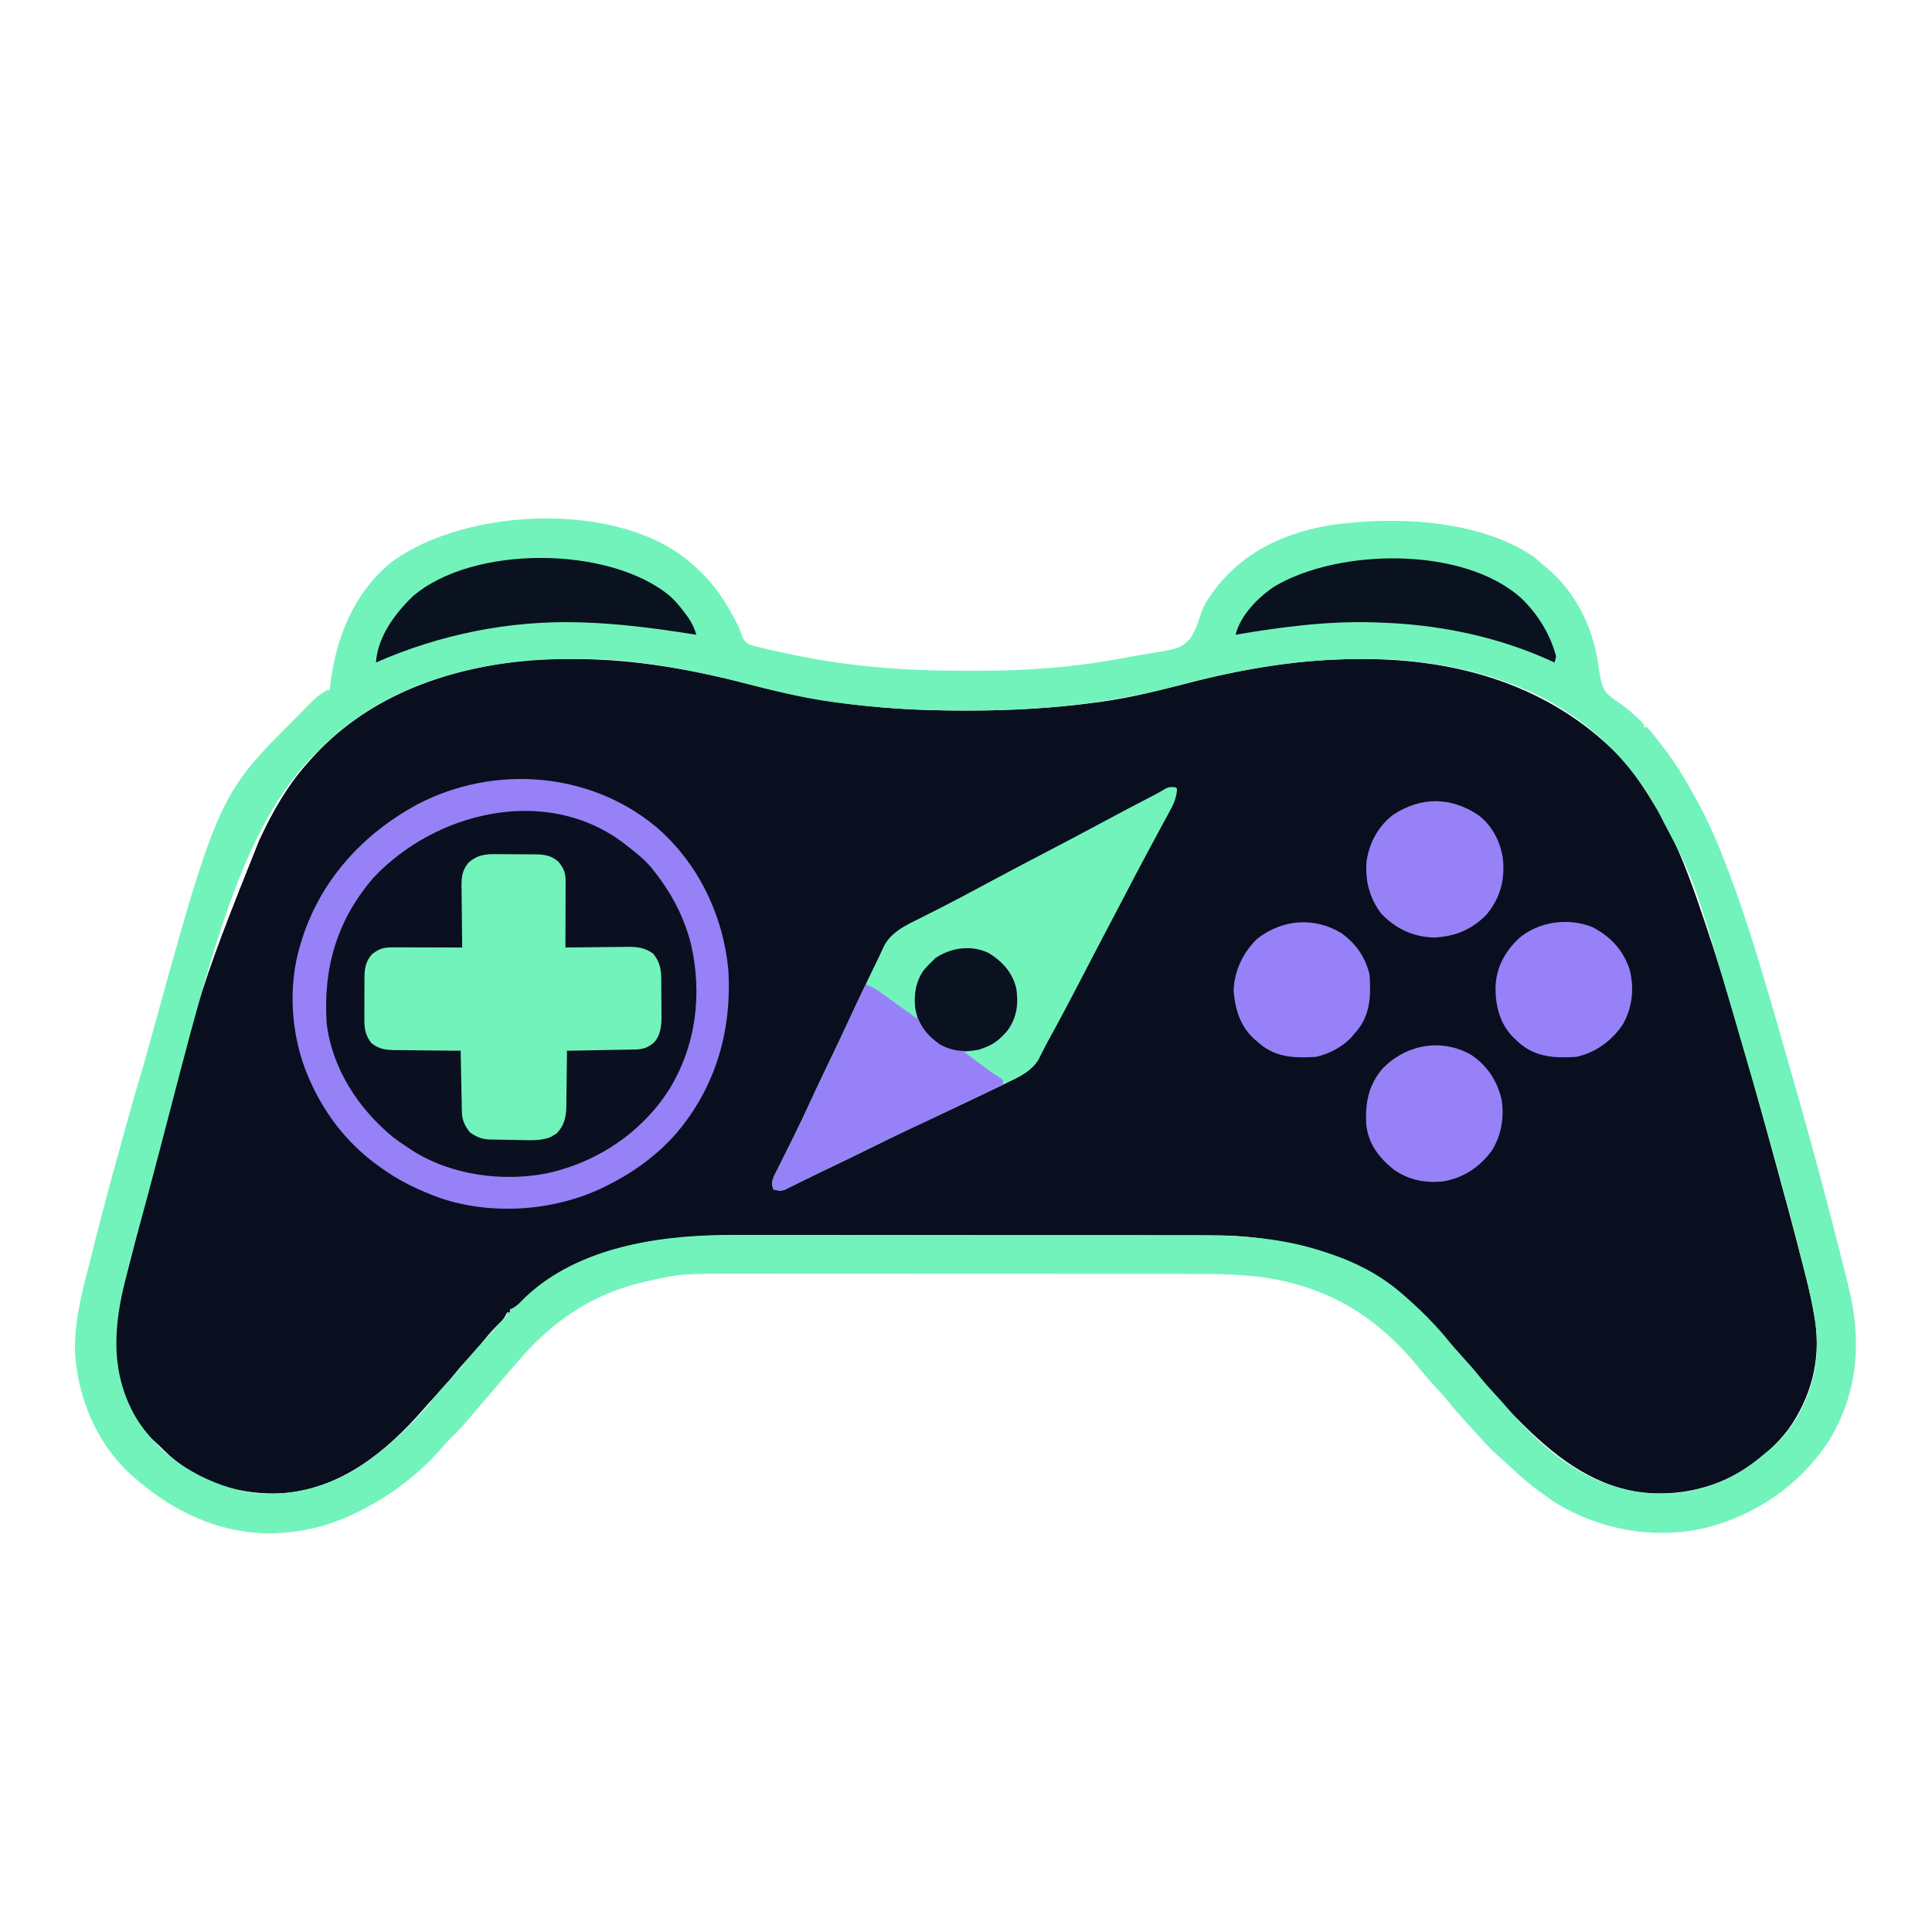
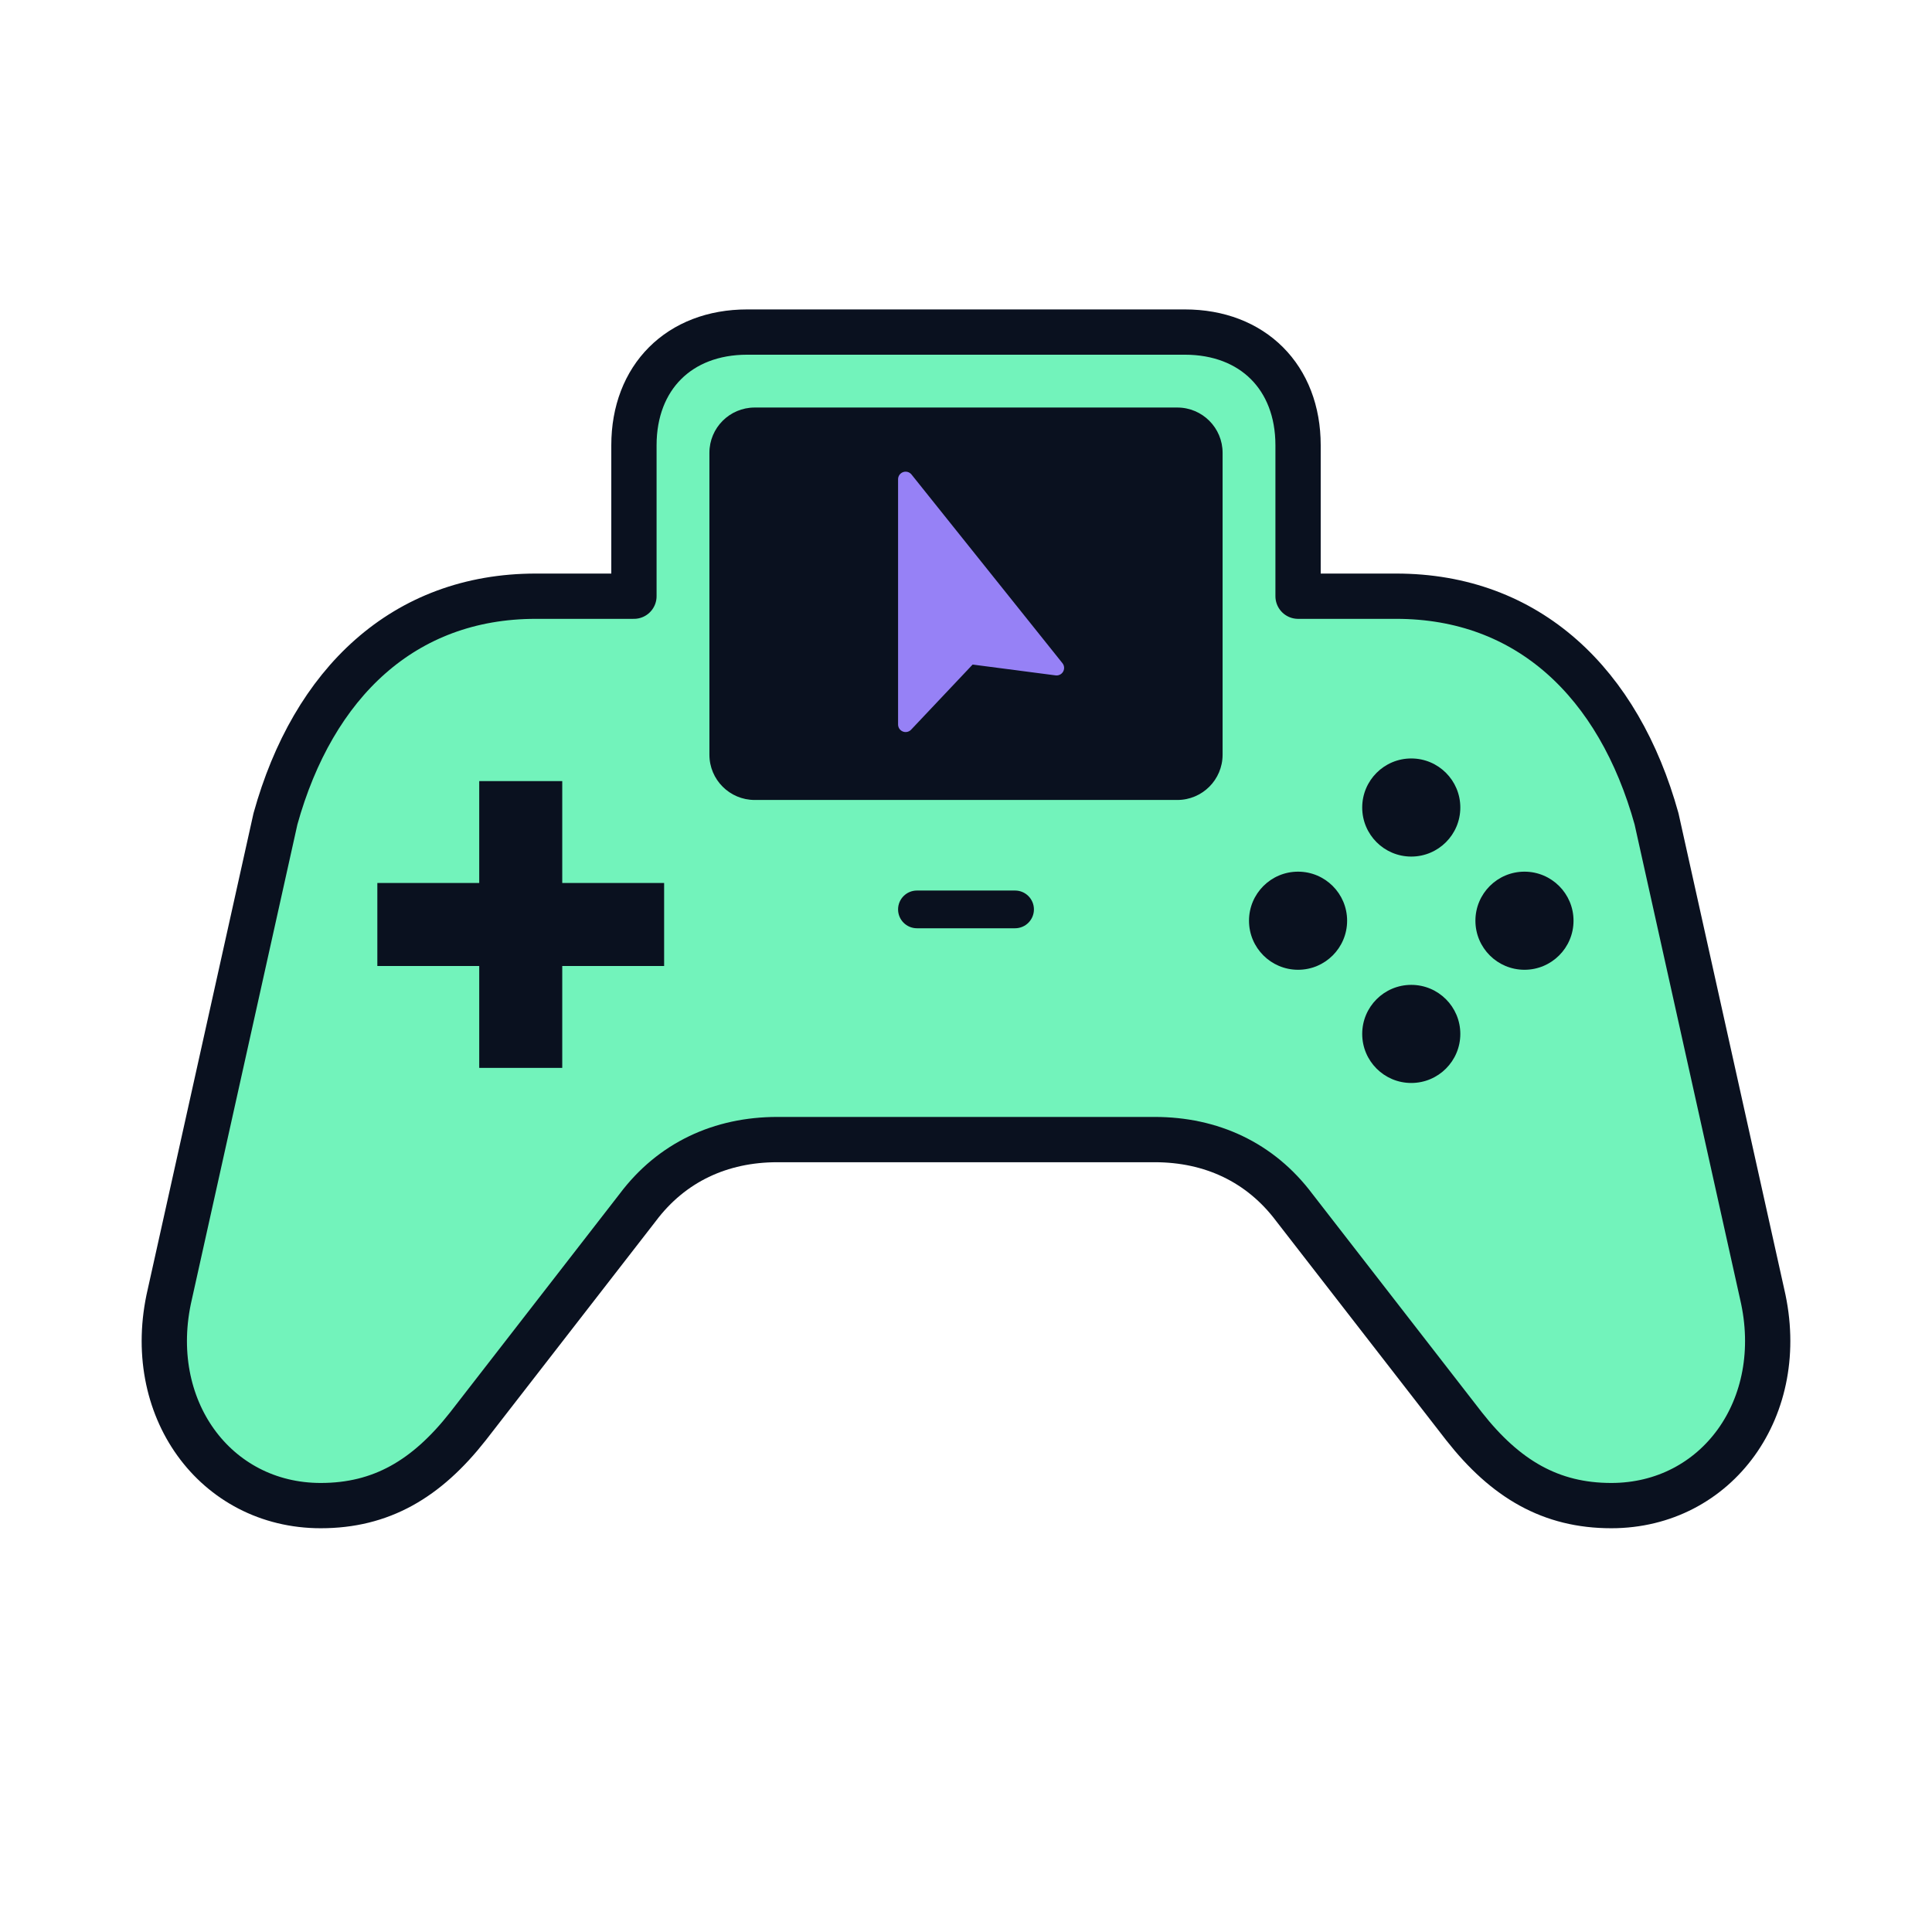
- <svg xmlns="http://www.w3.org/2000/svg" version="1.1" width="1254" height="1254" viewBox="0 0 1254 1254">
-   <path d="M0 0 C0.9 -0 1.8 -0 2.73 -0 C42.53 0.04 81.01 7.19 119.43 17.27 C150.48 25.38 181.64 30.23 213.69 32.25 C214.44 32.3 215.19 32.34 215.96 32.39 C229.43 33.21 242.88 33.45 256.38 33.44 C256.88 33.44 256.88 33.44 259.46 33.44 C286.69 33.4 313.69 31.89 340.69 28.25 C341.7 28.12 342.71 27.99 343.75 27.85 C364.66 25.02 385.02 19.64 405.43 14.41 C440.39 5.53 475.71 0.03 511.81 0 C512.69 -0 513.56 -0 514.46 -0 C576.27 0.07 634.94 17.16 679.23 61.54 C689.86 72.45 697.89 85.23 705.69 98.25 C706.06 98.87 706.42 99.48 706.8 100.11 C718.85 120.61 727.1 143.81 734.69 166.25 C735.1 167.47 735.52 168.7 735.95 169.96 C752.02 217.44 765.41 265.93 778.69 314.25 C779.01 315.42 779.33 316.58 779.66 317.78 C786.73 343.46 793.76 369.15 800.3 394.97 C800.75 396.78 801.21 398.59 801.68 400.39 C803.97 409.35 805.99 418.29 807.46 427.43 C807.58 428.18 807.7 428.94 807.83 429.72 C811.63 454.94 805.19 479.32 790.38 500.08 C784.42 507.94 777.61 514.36 769.69 520.25 C768.91 520.85 768.14 521.45 767.34 522.07 C745.96 537.98 719.74 543.93 693.43 540.82 C661.33 535.54 637.84 516.63 615.5 494.19 C614.65 493.34 613.8 492.49 612.92 491.62 C607.97 486.66 603.23 481.59 598.69 476.25 C597.73 475.13 596.76 474.02 595.8 472.9 C594.87 471.81 593.93 470.72 593 469.62 C592.49 469.03 591.98 468.44 591.46 467.83 C588.83 464.75 586.19 461.67 583.56 458.59 C578.42 452.56 573.25 446.58 567.92 440.73 C566.07 438.68 564.26 436.6 562.46 434.51 C527.61 394.67 483.61 378.09 431.51 374.46 C425.4 374.12 419.3 374.11 413.18 374.11 C411.77 374.11 410.37 374.1 408.96 374.1 C405.14 374.09 401.31 374.09 397.49 374.09 C393.35 374.09 389.21 374.08 385.07 374.07 C376.03 374.06 367 374.05 357.96 374.05 C352.3 374.05 346.65 374.04 340.99 374.04 C325.29 374.03 309.58 374.02 293.88 374.01 C292.87 374.01 291.87 374.01 290.84 374.01 C289.83 374.01 288.82 374.01 287.79 374.01 C285.75 374.01 283.72 374.01 281.68 374.01 C281.17 374.01 281.17 374.01 278.62 374.01 C262.28 374.01 245.94 373.99 229.61 373.96 C212.78 373.94 195.95 373.93 179.12 373.93 C169.7 373.93 160.27 373.92 150.85 373.9 C142.82 373.89 134.78 373.88 126.75 373.89 C122.66 373.89 118.58 373.89 114.5 373.88 C63.59 373.71 7.24 378.88 -31.1 416.32 C-33.68 418.83 -35.95 420.9 -39.31 422.25 C-39.31 422.91 -39.31 423.57 -39.31 424.25 C-39.97 424.25 -40.63 424.25 -41.31 424.25 C-41.57 424.84 -41.83 425.42 -42.09 426.03 C-43.42 428.45 -44.86 429.93 -46.88 431.81 C-50.03 434.89 -52.87 438.06 -55.62 441.5 C-58.89 445.56 -62.26 449.44 -65.81 453.25 C-69.26 456.96 -72.58 460.74 -75.75 464.69 C-79.61 469.48 -83.68 474 -87.89 478.48 C-90.52 481.3 -93.1 484.14 -95.61 487.06 C-119.44 514.41 -149.04 538.57 -186.63 541.43 C-213.47 542.94 -239.91 535.12 -260.15 517.11 C-262.58 514.87 -264.94 512.56 -267.31 510.25 C-268.04 509.6 -268.77 508.94 -269.52 508.27 C-285 493.98 -294.34 471 -295.31 450.25 C-295.34 449.8 -295.34 449.8 -295.51 447.51 C-296.27 428.44 -290.55 408.84 -285.88 390.5 C-285.6 389.43 -285.33 388.35 -285.05 387.25 C-242.38 218.58 -242.38 218.58 -202.31 118.25 C-201.91 117.38 -201.51 116.52 -201.09 115.63 C-193.12 98.65 -183.82 82.31 -171.31 68.25 C-170.59 67.41 -169.86 66.58 -169.11 65.72 C-133.58 25.47 -83.9 6.91 -31.31 1.25 C-30.44 1.15 -29.57 1.06 -28.68 0.96 C-19.13 0.03 -9.58 0.01 0 0 Z " fill="#090F1E" transform="translate(370.3125,427.75)" />
-   <path d="M0 0 C0.83 0.71 1.67 1.43 2.53 2.16 C13.65 11.91 21.21 22.65 28.19 35.62 C28.51 36.22 28.83 36.82 29.16 37.43 C29.47 38.03 29.78 38.62 30.11 39.23 C30.43 39.83 30.75 40.43 31.08 41.04 C32 43 32 43 32.73 45.33 C33.94 48.97 34.83 51.34 38.25 53.27 C41.25 54.29 44.22 55.02 47.31 55.69 C48.45 55.96 49.59 56.24 50.76 56.52 C54.5 57.4 58.24 58.21 62 59 C63.29 59.27 64.58 59.55 65.9 59.83 C102.13 67.49 138.07 70.38 175.03 70.32 C178.08 70.31 181.14 70.32 184.19 70.34 C217.3 70.53 249.88 68.2 282.42 61.87 C285.54 61.26 288.67 60.72 291.81 60.22 C318.02 55.97 318.02 55.97 324.39 49.62 C328.08 44.12 330.02 38.14 331.97 31.86 C333.59 27.35 336.11 23.66 338.94 19.81 C339.44 19.13 339.94 18.44 340.46 17.74 C359.52 -7.44 386.76 -19.67 417.39 -24.42 C458.46 -30 511.35 -27.73 547.07 -3.96 C549.48 -2.06 551.74 -0.08 554 2 C554.8 2.65 555.6 3.3 556.43 3.97 C574.04 18.65 585.56 41.56 588.99 64.06 C591.98 83.26 591.98 83.26 601.4 90.16 C602.64 91.02 603.88 91.86 605.14 92.7 C608.29 94.9 611.06 97.51 613.88 100.12 C614.39 100.59 614.91 101.05 615.44 101.53 C616.67 102.64 617.84 103.82 619 105 C619 105.66 619 106.32 619 107 C619.66 107 620.32 107 621 107 C624.26 110.44 627.1 114.26 630 118 C630.44 118.56 630.87 119.11 631.32 119.69 C639.24 129.88 645.83 140.68 652 152 C652.33 152.6 652.66 153.2 653 153.82 C658.67 164.16 663.67 174.61 668.06 185.56 C668.37 186.33 668.68 187.1 669 187.89 C682.9 222.44 693.64 258.26 704 294 C704.19 294.65 704.38 295.31 704.57 295.98 C706.74 303.46 708.87 310.95 710.99 318.45 C712.07 322.24 713.16 326.02 714.25 329.81 C727.18 374.54 739.28 419.55 750.47 464.75 C750.86 466.3 751.24 467.84 751.63 469.39 C760.38 504.13 758.33 537.77 739.84 568.96 C721.33 598.31 691.23 619 657.68 627 C625.3 634.2 591.12 628.01 562.7 611.03 C559.74 609.09 556.86 607.08 554 605 C553.03 604.31 552.06 603.63 551.05 602.92 C543.69 597.59 537.11 591.65 530.52 585.42 C528.31 583.35 526.02 581.37 523.75 579.38 C519.68 575.72 516.02 571.84 512.41 567.73 C510.17 565.19 507.87 562.7 505.55 560.23 C500.57 554.89 495.85 549.44 491.28 543.75 C488.34 540.2 485.21 536.84 482.07 533.47 C479.18 530.35 476.46 527.14 473.81 523.81 C445.54 488.79 412.3 468.75 367.2 463.51 C356.33 462.42 345.57 461.85 334.64 461.87 C333.24 461.86 331.83 461.86 330.43 461.86 C326.62 461.85 322.8 461.85 318.98 461.85 C314.85 461.85 310.72 461.85 306.59 461.84 C298.51 461.84 290.43 461.83 282.35 461.83 C275.78 461.83 269.2 461.83 262.63 461.83 C243.95 461.82 225.27 461.81 206.58 461.81 C206.08 461.81 206.08 461.81 203.54 461.81 C202.53 461.81 201.52 461.81 200.49 461.81 C184.19 461.82 167.89 461.81 151.6 461.79 C134.83 461.78 118.05 461.77 101.28 461.77 C91.88 461.77 82.48 461.77 73.08 461.76 C65.07 461.75 57.07 461.75 49.06 461.75 C44.98 461.76 40.91 461.76 36.83 461.75 C-5.65 461.66 -5.65 461.66 -26.12 466.19 C-27.12 466.4 -28.11 466.62 -29.13 466.84 C-63.93 474.74 -90.21 492.93 -113 520 C-113.89 521.04 -114.78 522.07 -115.66 523.11 C-119.28 527.32 -122.89 531.54 -126.51 535.76 C-129.48 539.24 -132.46 542.71 -135.44 546.18 C-136.51 547.43 -137.59 548.69 -138.66 549.94 C-150.11 563.33 -150.11 563.33 -156.11 569.11 C-157.93 570.93 -159.6 572.81 -161.26 574.77 C-175.76 591.44 -193.36 604.97 -213 615 C-213.64 615.33 -214.29 615.66 -214.95 616 C-231.26 624.21 -248.71 629.19 -267 630 C-267.88 630.05 -268.77 630.11 -269.68 630.16 C-304.56 631.29 -336.6 615.89 -362 593 C-362.73 592.36 -363.45 591.71 -364.2 591.05 C-385.58 571.02 -397.68 541.6 -399.29 512.71 C-399.92 491.79 -394.16 471.44 -389.03 451.35 C-388.49 449.22 -387.96 447.1 -387.42 444.98 C-381.95 423.3 -376.25 401.7 -370.17 380.18 C-369.02 376.07 -367.89 371.96 -366.76 367.84 C-363.7 356.63 -360.59 345.45 -357.2 334.33 C-355.66 329.27 -354.21 324.2 -352.8 319.11 C-306.59 151.44 -306.59 151.44 -256 101 C-255.15 100.13 -254.3 99.25 -253.42 98.35 C-242.45 87.15 -242.45 87.15 -236 83 C-235.34 83 -234.68 83 -234 83 C-233.96 82.57 -233.96 82.57 -233.74 80.39 C-230.13 49.08 -218.31 19.27 -193.16 -0.72 C-144.68 -35.7 -46.52 -40.03 0 0 Z M-238 119 C-238.8 119.75 -239.59 120.49 -240.41 121.26 C-299.64 177.87 -315.98 280.29 -360 440 C-360.23 440.9 -360.47 441.79 -360.71 442.72 C-362.12 448.14 -363.53 453.57 -364.91 459 C-365.33 460.66 -365.76 462.32 -366.19 463.98 C-374.29 495.31 -376.73 525.4 -360.09 554.57 C-345.57 578.94 -321 594.87 -294 602 C-269.06 608.28 -241.75 602.67 -219.62 590.19 C-198.62 577.49 -179.25 558.92 -164.17 539.67 C-161.58 536.48 -158.81 533.5 -156 530.5 C-151.54 525.74 -147.37 520.84 -143.29 515.76 C-139.87 511.63 -136.22 507.73 -132.58 503.8 C-129.81 500.79 -127.11 497.72 -124.44 494.62 C-123.21 493.23 -121.89 491.92 -120.56 490.62 C-119 489 -119 489 -119 487 C-118.34 487 -117.68 487 -117 487 C-117 486.34 -117 485.68 -117 485 C-116.41 484.74 -115.82 484.49 -115.22 484.22 C-112.8 482.89 -111.37 481.47 -109.5 479.44 C-76.5 445.83 -23.73 437.06 21.24 436.64 C27.17 436.6 33.1 436.6 39.03 436.62 C43.17 436.63 47.31 436.62 51.45 436.62 C59.52 436.61 67.59 436.61 75.66 436.63 C85.09 436.64 94.52 436.64 103.95 436.64 C120.79 436.63 137.63 436.64 154.47 436.66 C170.75 436.68 187.03 436.69 203.31 436.68 C221.12 436.68 238.93 436.68 256.74 436.69 C258.64 436.69 260.54 436.69 262.45 436.69 C263.38 436.69 264.32 436.69 265.29 436.7 C271.83 436.7 278.38 436.7 284.93 436.7 C292.93 436.69 300.92 436.7 308.91 436.71 C312.98 436.72 317.04 436.73 321.11 436.72 C342.46 436.7 363.81 436.92 384.88 440.81 C385.82 440.98 386.76 441.15 387.74 441.33 C396.36 442.95 404.69 445.19 413 448 C413.32 448.11 413.32 448.11 414.97 448.65 C431.28 454.08 446.8 461.92 460 473 C460.78 473.65 461.55 474.3 462.35 474.96 C473.67 484.83 484.63 495.57 493.9 507.39 C496.31 510.38 498.88 513.19 501.5 516 C504.97 519.73 508.3 523.52 511.5 527.5 C515.55 532.53 519.83 537.26 524.23 541.98 C526.27 544.19 528.25 546.44 530.21 548.72 C542.32 562.6 555.51 575.92 571 586 C571.63 586.41 572.25 586.82 572.9 587.25 C595.22 601.6 622.67 607.66 648.88 602.81 C651.26 602.25 653.64 601.65 656 601 C657.22 600.67 658.44 600.34 659.69 600 C674.33 595.59 686.55 588.07 698 578 C698.61 577.54 699.21 577.07 699.84 576.59 C716.58 563.67 727.79 540.64 730.61 519.99 C731.69 510.14 731.44 500.27 729.86 490.5 C729.73 489.69 729.6 488.88 729.47 488.05 C727.57 476.85 724.73 465.87 721.94 454.88 C721.79 454.28 721.79 454.28 721.03 451.26 C708.23 400.52 693.68 350.22 679 300 C678.72 299.04 678.44 298.07 678.15 297.08 C651.41 205.53 651.41 205.53 632 169 C631.37 167.76 630.75 166.52 630.12 165.27 C609.71 125.11 575.19 94.64 533 79 C532.29 78.73 531.58 78.46 530.85 78.19 C510.38 70.54 488.69 66.25 467 64 C466.13 63.91 465.26 63.81 464.36 63.71 C455 62.81 445.64 62.76 436.25 62.75 C435.37 62.75 434.5 62.75 433.6 62.75 C392.42 62.8 352.57 70.4 312.89 80.86 C269.51 92.25 225.14 96.23 180.38 96.19 C179.36 96.19 178.34 96.19 177.29 96.19 C149.72 96.15 122.34 94.71 95 91 C93.99 90.87 92.98 90.74 91.94 90.6 C71.01 87.76 50.61 82.38 30.17 77.16 C6.02 71.04 -18.19 66.41 -43 64 C-43.48 63.95 -43.48 63.95 -45.93 63.71 C-55.8 62.84 -65.66 62.76 -75.56 62.75 C-76.46 62.75 -77.36 62.75 -78.29 62.75 C-136.14 62.82 -195.69 77.56 -238 119 Z " fill="#72F3BB" transform="translate(448,365)" />
-   <path d="M0 0 C0.61 0.47 1.22 0.93 1.84 1.41 C23.14 17.83 34.34 47.81 38.25 73.5 C41.91 104.69 34.65 135.56 16 161 C12.59 165.26 8.83 169.12 5 173 C4.32 173.76 3.64 174.53 2.94 175.32 C-11.02 190.55 -32.15 201.05 -52 206 C-53.09 206.3 -54.18 206.6 -55.3 206.9 C-85.62 213.98 -118.22 208.5 -145 193 C-171.86 176.16 -191.64 150.71 -199.44 119.81 C-206.19 89.31 -199.26 58.18 -183 32 C-179.95 27.44 -176.54 23.19 -173 19 C-172.57 18.49 -172.15 17.98 -171.71 17.45 C-151.69 -6.31 -121.05 -23.05 -90.1 -26.71 C-56.76 -29.37 -25.51 -22.49 0 0 Z " fill="#0A101F" transform="translate(413,554)" />
-   <path d="M0 0 C0.33 0.33 0.66 0.66 1 1 C0.65 6.91 -1.28 11.07 -4.12 16.19 C-4.56 16.99 -5 17.8 -5.44 18.63 C-6.42 20.43 -7.4 22.23 -8.38 24.02 C-11.08 28.99 -13.75 33.97 -16.41 38.95 C-17.38 40.76 -18.35 42.56 -19.32 44.37 C-24.84 54.67 -30.25 65.02 -35.64 75.4 C-37.75 79.44 -39.87 83.47 -42 87.5 C-45.62 94.37 -49.22 101.24 -52.81 108.12 C-53.31 109.08 -53.81 110.04 -54.33 111.03 C-56.97 116.1 -59.61 121.17 -62.23 126.25 C-68.46 138.29 -74.8 150.27 -81.35 162.14 C-82.97 165.09 -84.55 168.04 -86.06 171.05 C-86.64 172.19 -87.22 173.33 -87.81 174.5 C-88.27 175.44 -88.73 176.38 -89.21 177.34 C-93.53 183.75 -99.82 187.26 -106.67 190.5 C-107.08 190.7 -107.08 190.7 -109.16 191.72 C-111.83 193.01 -114.51 194.29 -117.19 195.56 C-119.06 196.47 -120.93 197.37 -122.81 198.27 C-133.8 203.57 -144.85 208.75 -155.95 213.84 C-170.31 220.46 -184.47 227.5 -198.66 234.47 C-199.13 234.7 -199.13 234.7 -201.52 235.87 C-202.45 236.32 -203.37 236.78 -204.33 237.25 C-212.89 241.44 -221.47 245.58 -230.09 249.66 C-233.7 251.37 -237.28 253.13 -240.85 254.91 C-241.82 255.38 -242.79 255.86 -243.79 256.35 C-245.62 257.25 -247.45 258.17 -249.27 259.09 C-250.08 259.49 -250.89 259.89 -251.73 260.3 C-252.43 260.65 -253.14 261.01 -253.87 261.37 C-256.55 262.16 -258.34 261.72 -261 261 C-262.24 257.48 -262.01 256.03 -260.67 252.48 C-260 251.11 -259.31 249.76 -258.62 248.4 C-258.25 247.66 -257.89 246.93 -257.51 246.17 C-256.72 244.58 -255.93 242.99 -255.13 241.41 C-253.44 238.07 -251.78 234.71 -250.11 231.36 C-249.27 229.66 -248.43 227.96 -247.59 226.27 C-243.99 219.03 -240.56 211.72 -237.19 204.38 C-233.05 195.37 -228.82 186.42 -224.5 177.5 C-220.1 168.41 -215.79 159.29 -211.56 150.12 C-206.94 140.12 -202.23 130.17 -197.44 120.25 C-197.14 119.64 -196.85 119.03 -196.54 118.39 C-195.17 115.56 -193.79 112.73 -192.4 109.9 C-191.56 108.17 -190.75 106.42 -189.99 104.65 C-185.32 94 -175.09 89.61 -165.19 84.69 C-163.88 84.02 -162.57 83.36 -161.26 82.69 C-158.67 81.38 -156.08 80.07 -153.49 78.77 C-149.12 76.55 -144.77 74.29 -140.44 72 C-140.08 71.81 -140.08 71.81 -138.24 70.84 C-130.62 66.82 -123.03 62.73 -115.44 58.65 C-104.53 52.8 -93.57 47.05 -82.58 41.34 C-70.15 34.88 -57.79 28.29 -45.45 21.66 C-36.07 16.62 -26.65 11.66 -17.19 6.77 C-13.75 4.98 -10.35 3.22 -7.04 1.19 C-4.53 -0.27 -2.86 -0.32 0 0 Z " fill="#72F3BB" transform="translate(763,511)" />
-   <path d="M0 0 C0.46 -0 0.46 -0 2.81 -0 C4.77 0.01 6.72 0.02 8.67 0.05 C11.65 0.09 14.62 0.09 17.6 0.09 C19.51 0.1 21.41 0.11 23.31 0.12 C24.2 0.13 25.08 0.13 25.99 0.13 C31.77 0.24 36.23 1.04 40.67 5.09 C43.94 9.3 45.15 12.07 45.14 17.34 C45.14 18.3 45.14 19.26 45.14 20.25 C45.13 21.29 45.13 22.32 45.12 23.39 C45.12 23.92 45.12 23.92 45.12 26.6 C45.11 30 45.1 33.39 45.09 36.78 C45.08 39.08 45.08 41.38 45.07 43.68 C45.06 49.32 45.04 54.96 45.02 60.59 C45.62 60.58 46.22 60.58 46.83 60.57 C53.06 60.48 59.29 60.42 65.52 60.37 C67.84 60.35 70.16 60.33 72.48 60.29 C75.83 60.24 79.18 60.22 82.52 60.2 C83.55 60.18 84.58 60.16 85.65 60.14 C91.9 60.14 96.88 60.83 102.02 64.59 C106.62 70.37 107.19 74.97 107.23 82.14 C107.23 82.98 107.24 83.82 107.24 84.69 C107.25 86.47 107.26 88.26 107.26 90.04 C107.27 92.75 107.3 95.46 107.34 98.17 C107.34 99.91 107.35 101.65 107.35 103.39 C107.36 104.19 107.38 104.99 107.39 105.82 C107.37 111.65 106.7 117.64 102.61 122.16 C98.58 125.65 95.39 126.71 90.18 126.8 C89.69 126.81 89.69 126.81 87.21 126.86 C86.68 126.87 86.68 126.87 84.01 126.91 C82.93 126.93 81.84 126.95 80.73 126.97 C77.26 127.04 73.8 127.1 70.34 127.16 C67.99 127.2 65.64 127.24 63.29 127.29 C57.54 127.39 51.78 127.5 46.02 127.59 C46.02 128.24 46.02 128.24 46 131.51 C45.96 136.32 45.89 141.14 45.82 145.95 C45.79 148.03 45.77 150.11 45.75 152.19 C45.73 155.19 45.68 158.19 45.63 161.19 C45.63 162.11 45.63 163.03 45.63 163.98 C45.48 170.75 44.13 176.58 39.13 181.43 C38.5 181.8 37.86 182.16 37.21 182.53 C36.9 182.72 36.9 182.72 35.32 183.68 C29.71 185.91 23.65 185.73 17.71 185.61 C16.94 185.6 16.17 185.59 15.37 185.57 C13.75 185.54 12.12 185.5 10.5 185.46 C8.03 185.41 5.56 185.38 3.09 185.35 C1.51 185.31 -0.08 185.28 -1.66 185.24 C-2.39 185.23 -3.12 185.23 -3.87 185.23 C-9.27 185.05 -12.51 183.66 -16.98 180.59 C-20.38 176.21 -22.07 172.74 -22.18 167.21 C-22.19 166.77 -22.19 166.77 -22.24 164.55 C-22.26 163.6 -22.28 162.65 -22.29 161.68 C-22.31 160.7 -22.33 159.73 -22.36 158.73 C-22.42 155.62 -22.48 152.51 -22.54 149.41 C-22.58 147.3 -22.63 145.19 -22.67 143.09 C-22.78 137.92 -22.88 132.76 -22.98 127.59 C-23.6 127.59 -24.22 127.59 -24.87 127.58 C-31.37 127.54 -37.88 127.47 -44.38 127.39 C-46.81 127.36 -49.23 127.34 -51.66 127.32 C-55.15 127.3 -58.64 127.25 -62.14 127.2 C-63.22 127.2 -64.3 127.2 -65.41 127.2 C-71.78 127.08 -75.93 126.62 -80.98 122.59 C-85.22 117.07 -85.56 112.54 -85.47 105.71 C-85.47 104.78 -85.48 103.85 -85.48 102.9 C-85.48 100.94 -85.46 98.98 -85.44 97.02 C-85.41 94.04 -85.42 91.05 -85.44 88.06 C-85.43 86.16 -85.42 84.25 -85.41 82.34 C-85.41 81.45 -85.42 80.56 -85.42 79.65 C-85.33 73.85 -84.52 69.45 -80.51 64.95 C-75.85 61.25 -72.77 60.47 -66.93 60.48 C-65.93 60.48 -64.93 60.48 -63.9 60.48 C-63.36 60.48 -63.36 60.48 -60.65 60.5 C-59.54 60.5 -58.44 60.5 -57.3 60.5 C-53.78 60.51 -50.25 60.52 -46.73 60.53 C-44.34 60.54 -41.95 60.54 -39.55 60.54 C-33.7 60.56 -27.84 60.57 -21.98 60.59 C-21.99 60.01 -21.99 59.42 -22 58.82 C-22.09 52.7 -22.15 46.59 -22.2 40.47 C-22.22 38.19 -22.24 35.91 -22.28 33.63 C-22.33 30.35 -22.35 27.06 -22.37 23.78 C-22.39 22.76 -22.41 21.75 -22.43 20.71 C-22.43 14.43 -21.93 10.57 -17.98 5.59 C-12.42 0.63 -7.24 -0.13 0 0 Z " fill="#71F3BB" transform="translate(321.9766,554.4062)" />
-   <path d="M0 0 C27.35 23.23 43.61 56.89 47.19 92.48 C49.73 132.05 39.28 168.93 13.35 199.36 C0.95 213.42 -13.78 224.22 -30.5 232.6 C-31.12 232.92 -31.74 233.24 -32.38 233.56 C-64.46 249.63 -105.21 252.73 -139.34 241.38 C-153.82 236.18 -167.18 229.82 -179.5 220.6 C-180.35 219.99 -181.2 219.39 -182.07 218.76 C-201.02 204.5 -214.98 186.19 -224.5 164.6 C-224.78 163.96 -225.06 163.32 -225.35 162.67 C-236.63 136.5 -238.99 103.95 -230.5 76.6 C-230.29 75.89 -230.07 75.17 -229.85 74.44 C-217.86 35.29 -190.24 4.98 -154.54 -14.33 C-105.11 -40.17 -43.29 -35.71 0 0 Z M-183.31 33.54 C-206.82 60.91 -215.77 91.85 -213.5 127.6 C-210.04 156.95 -193.01 183.09 -170.5 201.6 C-167.25 204.09 -163.93 206.38 -160.5 208.6 C-160.13 208.85 -160.13 208.85 -158.25 210.12 C-132.78 226.47 -99.03 230.98 -69.62 224.98 C-37.61 217.79 -9.21 198.78 8.61 171.11 C26.33 142.53 30.43 109 23.01 76.46 C18.68 59.27 10.46 43.45 -0.5 29.6 C-1.09 28.84 -1.69 28.07 -2.3 27.28 C-6.99 21.57 -12.67 17.1 -18.5 12.6 C-18.87 12.3 -18.87 12.3 -20.76 10.79 C-70.87 -27.07 -142.86 -9.72 -183.31 33.54 Z " fill="#9681F6" transform="translate(425.5,536.3979)" />
-   <path d="M0 0 C8.93 5.44 15.48 12.62 17.98 22.93 C19.56 32.9 18.36 41.9 12.39 50.22 C4.26 59.79 -3.55 62.02 -15.62 64.45 C-12.58 66.7 -9.54 68.95 -6.5 71.2 C-5.64 71.83 -4.78 72.47 -3.9 73.12 C-3.06 73.74 -2.23 74.36 -1.36 75 C-0.55 75.6 0.26 76.2 1.1 76.82 C3.03 78.2 4.98 79.47 7 80.71 C7.78 81.29 8.57 81.86 9.38 82.45 C9.38 83.44 9.38 84.43 9.38 85.45 C8.82 85.71 8.27 85.98 7.7 86.25 C4.99 87.55 2.28 88.84 -0.43 90.14 C-0.95 90.38 -0.95 90.38 -3.56 91.63 C-9.1 94.28 -14.64 96.94 -20.18 99.62 C-31.72 105.2 -43.29 110.71 -54.93 116.07 C-64.24 120.37 -73.46 124.8 -82.6 129.42 C-90.98 133.65 -99.42 137.71 -107.9 141.72 C-111.81 143.57 -115.69 145.47 -119.56 147.4 C-120.04 147.63 -120.04 147.63 -122.46 148.82 C-124.27 149.72 -126.08 150.62 -127.89 151.54 C-128.7 151.94 -129.51 152.34 -130.35 152.75 C-131.05 153.1 -131.76 153.45 -132.49 153.82 C-135.17 154.61 -136.96 154.17 -139.62 153.45 C-140.86 149.93 -140.63 148.48 -139.29 144.93 C-138.62 143.56 -137.93 142.2 -137.24 140.85 C-136.87 140.11 -136.51 139.38 -136.13 138.61 C-135.34 137.03 -134.55 135.44 -133.75 133.86 C-132.06 130.52 -130.4 127.16 -128.74 123.81 C-127.89 122.11 -127.05 120.41 -126.21 118.72 C-122.61 111.48 -119.18 104.17 -115.81 96.82 C-111.15 86.71 -106.37 76.66 -101.51 66.63 C-96.88 57.05 -92.39 47.4 -87.93 37.73 C-85.25 31.92 -82.53 26.15 -79.62 20.45 C-75.29 21.93 -71.84 24.25 -68.18 26.95 C-66.95 27.84 -65.72 28.74 -64.49 29.63 C-63.86 30.09 -63.23 30.55 -62.58 31.03 C-59.32 33.4 -56.03 35.73 -52.75 38.07 C-51.56 38.92 -50.38 39.77 -49.19 40.61 C-48.77 40.92 -48.77 40.92 -46.62 42.45 C-46.62 40.45 -46.62 40.45 -47.1 38.14 C-48.79 29.38 -47.73 21.38 -43.62 13.45 C-41.53 10.49 -39.23 7.96 -36.62 5.45 C-35.86 4.71 -35.09 3.96 -34.31 3.2 C-23.99 -3.52 -11.41 -5.36 0 0 Z " fill="#9781F8" transform="translate(641.6211,618.5508)" />
-   <path d="M0 0 C3.99 3.71 7.26 7.73 10.44 12.12 C10.86 12.71 11.28 13.29 11.72 13.89 C14.19 17.46 15.65 20.81 16.94 24.94 C16.04 24.8 15.15 24.66 14.23 24.51 C-9.52 20.79 -33 17.67 -57.06 16.94 C-57.79 16.91 -58.52 16.89 -59.27 16.87 C-104.7 15.61 -149.52 24.71 -191.06 42.94 C-189.93 26.32 -178.73 11.1 -167.06 -0.06 C-127.97 -33.62 -39.04 -32.83 0 0 Z " fill="#0A111F" transform="translate(435.0625,387.0625)" />
-   <path d="M0 0 C10.63 10.14 18.78 23.4 22.56 37.69 C22.11 39.86 22.11 39.86 21.56 41.69 C21.31 41.57 21.31 41.57 20.05 40.99 C-16.21 24.43 -54.69 16.76 -94.44 15.69 C-94.78 15.68 -94.78 15.68 -96.49 15.62 C-126.27 14.76 -156.15 18.66 -185.44 23.69 C-182.48 11.2 -170.66 -0.84 -160.2 -7.66 C-118.89 -32.34 -37.57 -34.02 0 0 Z " fill="#0A111F" transform="translate(987.4375,388.3125)" />
-   <path d="M0 0 C8.68 6.71 13.97 17.09 15.59 27.79 C17.05 41.71 14.09 53.11 5.17 64.16 C-4.26 74.03 -15.75 78.82 -29.43 79.23 C-42.74 78.82 -54.08 73.47 -63.24 63.84 C-71 53.81 -73.92 42.2 -72.87 29.73 C-71.17 17.91 -65.38 7.14 -55.87 -0.27 C-37.6 -12.35 -18 -12.21 0 0 Z " fill="#9781F7" transform="translate(959.8711,529.2695)" />
-   <path d="M0 0 C10.35 6.94 16.74 16.63 19.65 28.72 C21.54 40.43 19.65 51.89 13.44 62.05 C5.71 72.6 -4.71 79.66 -17.64 82.02 C-29.63 83.51 -41.01 81.24 -50.88 73.99 C-60.08 66.44 -66.84 57.49 -68.15 45.24 C-68.88 31.51 -66.9 20.19 -57.93 9.3 C-42.83 -6.73 -19.3 -11.15 0 0 Z " fill="#9781F7" transform="translate(954.9336,684.6953)" />
-   <path d="M0 0 C11.81 5.98 20.2 14.85 24.43 27.44 C27.65 39.68 26.33 52.41 20.02 63.41 C12.73 74.06 2.5 81.61 -10.25 84.39 C-24.06 85.23 -36.24 84.69 -47.23 75.29 C-47.9 74.67 -48.56 74.04 -49.25 73.39 C-49.57 73.09 -49.57 73.09 -51.19 71.58 C-59.67 62.81 -62.55 51.6 -62.57 39.74 C-62.33 26.79 -56.78 16.55 -47.63 7.64 C-34.89 -3.41 -15.65 -6.16 0 0 Z " fill="#9781F8" transform="translate(1033.254,601.6094)" />
-   <path d="M0 0 C9.44 6.76 15.81 15.91 18.31 27.31 C19.12 40.52 18.82 52.87 9.92 63.52 C9.39 64.11 8.86 64.7 8.31 65.31 C8.07 65.61 8.07 65.61 6.86 67.11 C1.16 73.6 -8.21 78.54 -16.69 80.31 C-29.9 81.12 -42.23 80.82 -52.89 71.93 C-53.18 71.66 -53.18 71.66 -54.69 70.31 C-55.29 69.81 -55.9 69.31 -56.52 68.79 C-65.66 60.61 -69.04 49.29 -70 37.44 C-69.55 24.36 -63.83 12.33 -54.39 3.39 C-38.15 -9.08 -17.51 -10.66 0 0 Z " fill="#9781F8" transform="translate(870.6875,605.6875)" />
-   <path d="M0 0 C8.93 5.44 15.48 12.62 17.98 22.93 C19.56 32.9 18.36 41.9 12.39 50.22 C7.99 55.4 3.81 59.16 -2.62 61.45 C-3.73 61.86 -4.85 62.27 -6 62.7 C-14.96 64.55 -23.81 63.86 -31.82 59.16 C-40.39 53.06 -45.83 45.94 -47.62 35.45 C-48.46 26.59 -47.2 18.51 -41.97 11.12 C-40.27 9.12 -38.51 7.27 -36.62 5.45 C-35.86 4.71 -35.09 3.96 -34.31 3.2 C-23.99 -3.52 -11.41 -5.36 0 0 Z " fill="#0A111F" transform="translate(641.6211,618.5508)" />
+ <svg xmlns="http://www.w3.org/2000/svg" viewBox="0 0 512 512">
+   <path d="M198 88h116c18 0 30 12 30 30v40h26c35 0 59 23 69 59l28 126c7 30-12 56-40 56-16 0-28-7-39-21l-45-58c-9-12-22-18-37-18H206c-15 0-28 6-37 18l-45 58c-11 14-23 21-39 21-28 0-47-26-40-56l28-126c10-36 34-59 69-59h26v-40c0-18 12-30 30-30z" fill="#72F3BB" stroke="#0A111F" stroke-linejoin="round" stroke-width="12" />
+   <rect x="188" y="108" width="136" height="104" rx="12" fill="#0A111F" />
+   <path d="M240 127v65l17-18 23 3z" fill="#9681F6" stroke="#9681F6" stroke-linejoin="round" stroke-width="4" />
+   <path d="M127 207h22v27h27v22h-27v27h-22v-27h-27v-22h27z" fill="#0A111F" />
+   <g fill="#0A111F">
+     <circle cx="374" cy="214" r="13" />
+     <circle cx="404" cy="244" r="13" />
+     <circle cx="374" cy="274" r="13" />
+     <circle cx="344" cy="244" r="13" />
+   </g>
+   <rect x="238" y="236" width="36" height="10" rx="5" fill="#0A111F" />
</svg>
